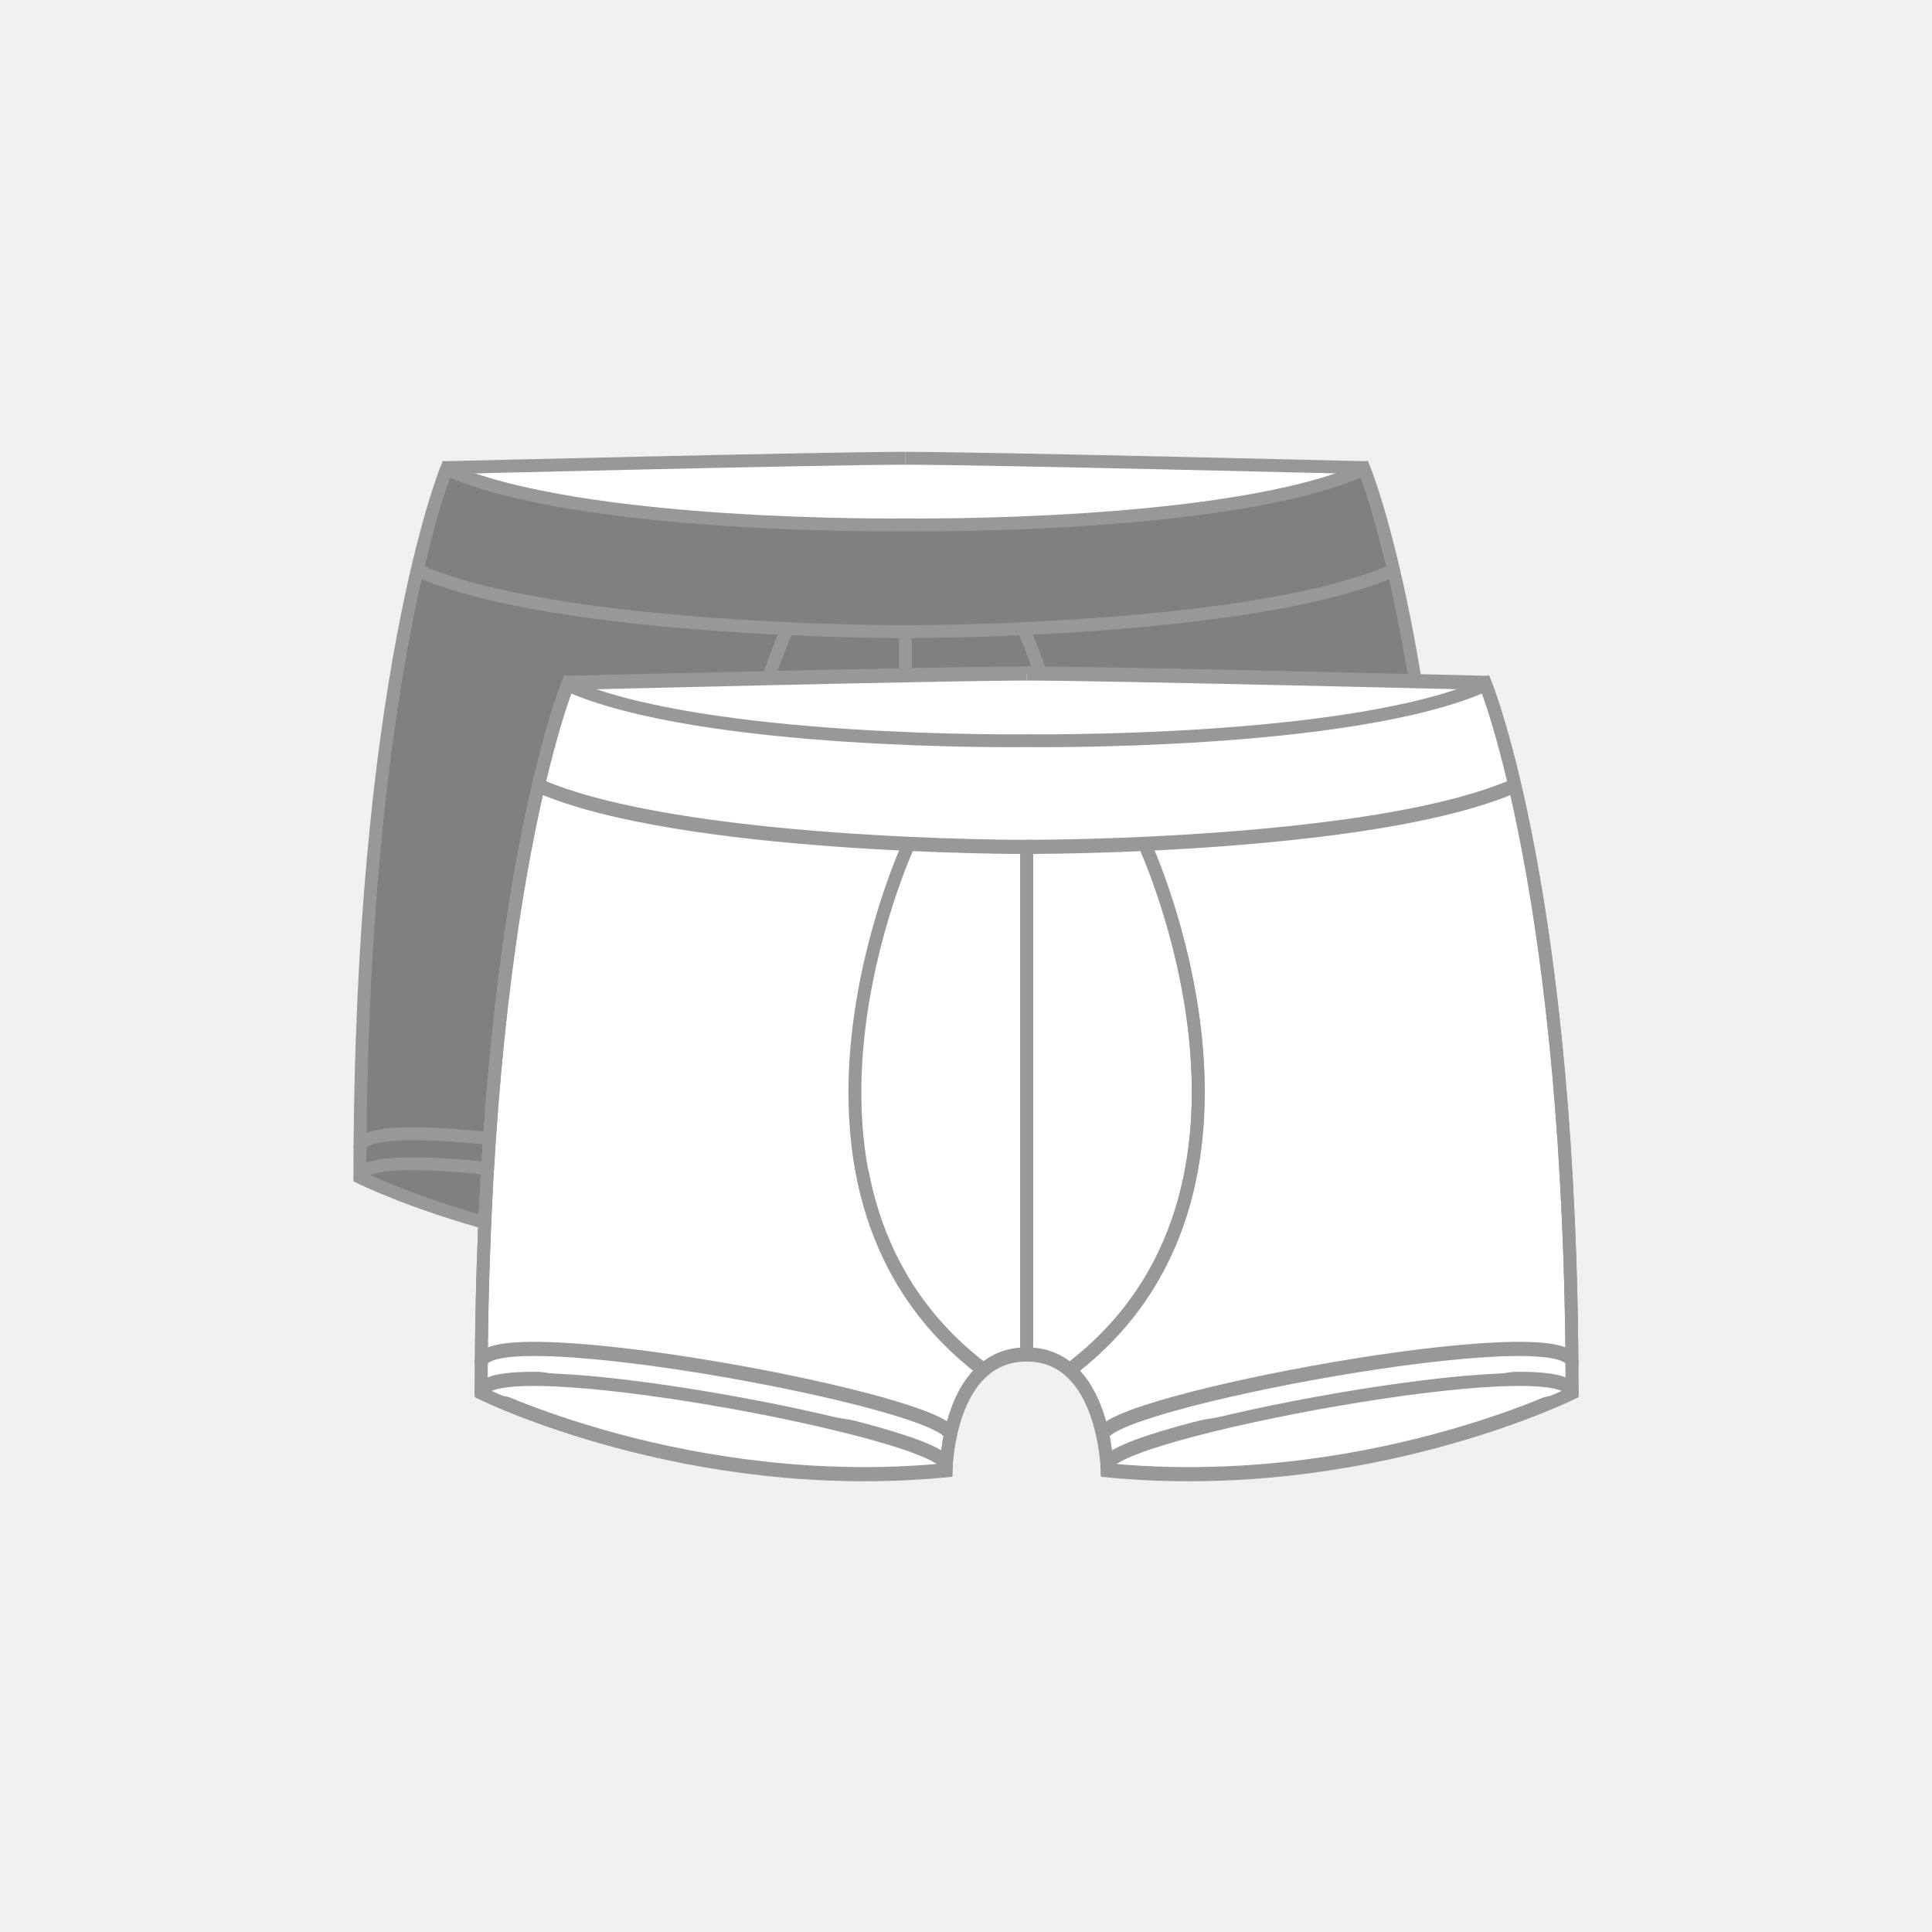
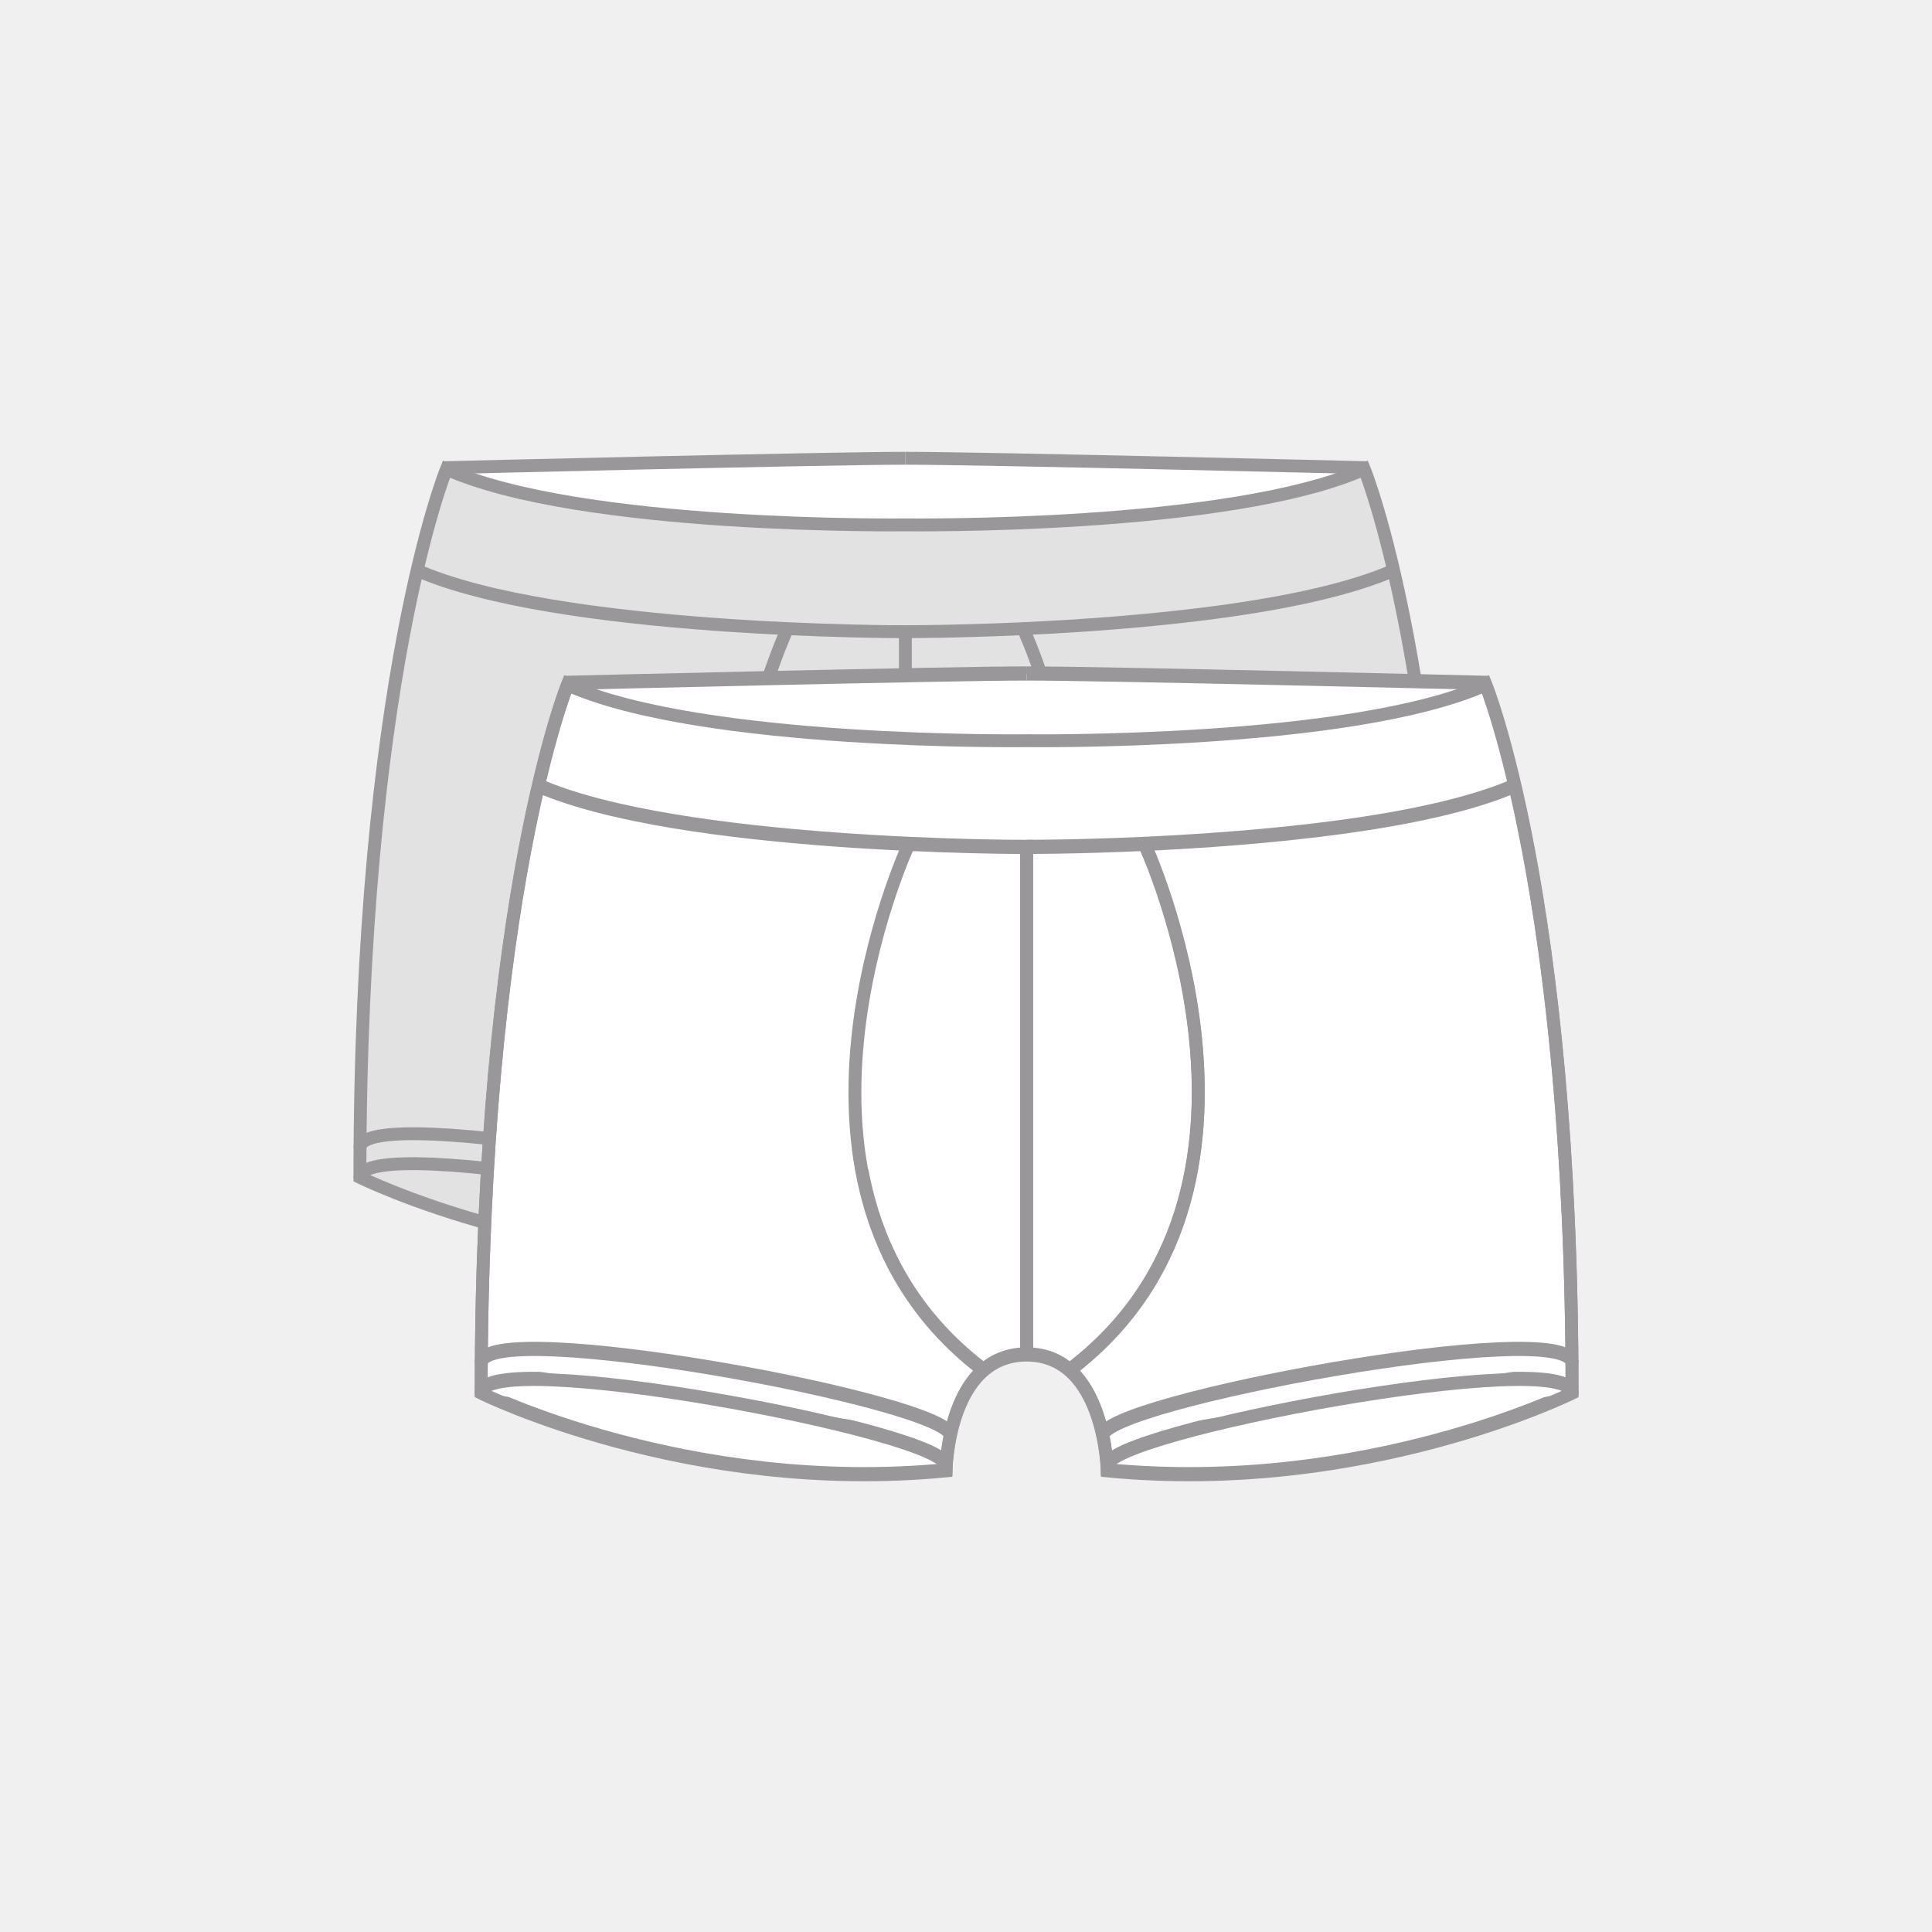
<svg xmlns="http://www.w3.org/2000/svg" version="1.1" x="0px" y="0px" viewBox="0 0 75 75" enable-background="new 0 0 75 75" xml:space="preserve">
  <g id="Titles" display="none">
    <text transform="matrix(1 0 0 1 46.2168 5.3301)" display="inline">
      <tspan x="0" y="0" fill="#9B9694" font-family="'CircularAirPro-Bold'" font-size="4.4">B</tspan>
      <tspan x="2.702" y="0" fill="#9B9694" font-family="'CircularAirPro-Bold'" font-size="4.4">ox</tspan>
      <tspan x="7.454" y="0" fill="#9B9694" font-family="'CircularAirPro-Bold'" font-size="4.4">e</tspan>
      <tspan x="9.887" y="0" fill="#9B9694" font-family="'CircularAirPro-Bold'" font-size="4.4">r</tspan>
      <tspan x="11.633" y="0" fill="#9B9694" font-family="'CircularAirPro-Bold'" font-size="4.4">s</tspan>
    </text>
  </g>
  <g id="OC_Mens">
    <g>
      <path fill="#FFFFFF" d="M38.103,17.748c-6.429,0.116-12.858,0.233-19.287,0.352c-1.608,0.029-1.612,2.529,0,2.5    c6.429-0.118,12.858-0.235,19.287-0.352C39.709,20.219,39.715,17.719,38.103,17.748" />
      <path fill="#FFFFFF" d="M51.821,18.225c-4.734-0.095-9.514-0.384-14.244-0.104c-1.6,0.093-1.61,2.594,0,2.5    c4.73-0.28,9.51,0.009,14.244,0.104C53.43,20.757,53.43,18.257,51.821,18.225" />
-       <path fill="grey" stroke="#99979A" stroke-width="0.5" stroke-miterlimit="10" d="M52.962,18.213    c-5.237,2.334-17.816,2.162-17.816,2.162s-12.58,0.172-17.816-2.162c0,0-3.358,8.195-3.358,27.491c0,0,8.025,3.985,18.044,3.018    c0,0,0.068-4.496,3.13-4.496c3.039,0,3.13,4.496,3.13,4.496c10.018,0.968,18.044-3.018,18.044-3.018    C56.32,26.408,52.962,18.213,52.962,18.213z" />
+       <path fill="#E2E2E2" stroke="#99979A" stroke-width="0.5" stroke-miterlimit="10" d="M52.962,18.213    c-5.237,2.334-17.816,2.162-17.816,2.162s-12.58,0.172-17.816-2.162c0,0-3.358,8.195-3.358,27.491c0,0,8.025,3.985,18.044,3.018    c0,0,0.068-4.496,3.13-4.496c3.039,0,3.13,4.496,3.13,4.496c10.018,0.968,18.044-3.018,18.044-3.018    C56.32,26.408,52.962,18.213,52.962,18.213z" />
      <path fill="none" stroke="#99979A" stroke-width="0.5" stroke-miterlimit="10" d="M13.972,45.733    c0-1.894,18.235,1.527,18.043,2.816" />
      <path fill="none" stroke="#99979A" stroke-width="0.5" stroke-miterlimit="10" d="M13.972,44.57    c0-1.894,18.404,1.527,18.213,2.816" />
      <path fill="none" stroke="#99979A" stroke-width="0.5" stroke-miterlimit="10" d="M54.16,22.115    c-3.422,1.524-9.994,2.085-14.441,2.289c-2.668,0.123-4.573,0.118-4.573,0.118" />
      <path fill="none" stroke="#99979A" stroke-width="0.5" stroke-miterlimit="10" d="M17.247,18.156c0,0,14.853-0.366,17.899-0.366" />
      <path fill="none" stroke="#99979A" stroke-width="0.5" stroke-miterlimit="10" d="M53.046,18.156c0,0-14.854-0.366-17.9-0.366" />
      <path fill="none" stroke="#99979A" stroke-width="0.5" stroke-miterlimit="10" d="M39.72,24.402c0,0,6.28,13.513-2.935,20.451" />
      <path fill="none" stroke="#99979A" stroke-width="0.5" stroke-miterlimit="10" d="M30.569,24.402c0,0-6.28,13.513,2.935,20.451" />
      <path fill="none" stroke="#99979A" stroke-width="0.5" stroke-miterlimit="10" d="M35.146,44.226V24.523    c0,0-13.537,0.031-19.013-2.408" />
      <path fill="none" stroke="#99979A" stroke-width="0.5" stroke-miterlimit="10" d="M56.321,45.733    c0-1.894-18.235,1.527-18.043,2.816" />
      <path fill="none" stroke="#99979A" stroke-width="0.5" stroke-miterlimit="10" d="M56.321,44.57    c0-1.894-18.405,1.527-18.213,2.816" />
      <path fill="#FFFFFF" d="M42.811,27.327c-6.43,0.116-12.858,0.233-19.287,0.352" />
      <path fill="#FFFFFF" d="M42.811,26.077c-6.43,0.116-12.858,0.233-19.287,0.352c-1.608,0.029-1.612,2.529,0,2.5    c6.429-0.118,12.857-0.235,19.287-0.352C44.417,28.548,44.423,26.048,42.811,26.077" />
      <path fill="#FFFFFF" d="M56.529,27.805c-2.892-0.059-5.784-0.116-8.677-0.175c-1.856-0.037-3.717-0.073-5.568,0.069" />
      <path fill="#FFFFFF" d="M56.529,26.555c-4.734-0.096-9.514-0.385-14.245-0.105c-1.599,0.094-1.609,2.594,0,2.5    c4.731-0.279,9.51,0.01,14.245,0.105C58.138,29.086,58.138,26.586,56.529,26.555" />
      <path fill="#FFFFFF" d="M57.669,26.542c-5.236,2.334-17.815,2.162-17.815,2.162s-12.58,0.172-17.816-2.162    c0,0-3.358,8.195-3.358,27.491c0,0,8.025,3.985,18.043,3.018c0,0,0.068-4.497,3.131-4.497c3.039,0,3.13,4.497,3.13,4.497    c10.018,0.968,18.043-3.018,18.043-3.018C61.027,34.737,57.669,26.542,57.669,26.542" />
      <path fill="none" stroke="#99979A" stroke-width="0.5" stroke-miterlimit="10" d="M57.669,26.542    c-5.236,2.334-17.815,2.162-17.815,2.162s-12.58,0.172-17.816-2.162c0,0-3.358,8.195-3.358,27.491c0,0,8.025,3.985,18.043,3.018    c0,0,0.068-4.497,3.131-4.497c3.039,0,3.13,4.497,3.13,4.497c10.018,0.968,18.043-3.018,18.043-3.018    C61.027,34.737,57.669,26.542,57.669,26.542z" />
      <path fill="#FFFFFF" d="M18.68,54.062c0-1.894,18.235,1.527,18.043,2.816" />
      <path fill="none" stroke="#99979A" stroke-width="0.5" stroke-miterlimit="10" d="M18.68,54.062    c0-1.894,18.235,1.527,18.043,2.816" />
      <path fill="#FFFFFF" d="M18.68,52.898c0-1.893,18.404,1.528,18.213,2.817" />
      <path fill="none" stroke="#99979A" stroke-width="0.5" stroke-miterlimit="10" d="M18.68,52.898    c0-1.893,18.404,1.528,18.213,2.817" />
      <path fill="#FFFFFF" d="M58.868,30.444c-3.423,1.524-9.994,2.084-14.441,2.29c-2.668,0.123-4.573,0.117-4.573,0.117" />
      <path fill="none" stroke="#99979A" stroke-width="0.5" stroke-miterlimit="10" d="M58.868,30.444    c-3.423,1.524-9.994,2.084-14.441,2.29c-2.668,0.123-4.573,0.117-4.573,0.117" />
      <path fill="#FFFFFF" d="M21.955,26.485c0,0,14.853-0.366,17.899-0.366" />
      <path fill="none" stroke="#99979A" stroke-width="0.5" stroke-miterlimit="10" d="M21.955,26.485c0,0,14.853-0.366,17.899-0.366" />
      <path fill="#FFFFFF" d="M57.753,26.485c0,0-14.853-0.366-17.899-0.366" />
      <path fill="none" stroke="#99979A" stroke-width="0.5" stroke-miterlimit="10" d="M57.753,26.485c0,0-14.853-0.366-17.899-0.366" />
      <path fill="#FFFFFF" d="M44.428,32.732c0,0,6.279,13.512-2.936,20.45" />
      <path fill="none" stroke="#99979A" stroke-width="0.5" stroke-miterlimit="10" d="M44.428,32.732c0,0,6.279,13.512-2.936,20.45" />
      <path fill="#FFFFFF" d="M35.276,32.732c0,0-6.279,13.512,2.936,20.45" />
      <path fill="none" stroke="#99979A" stroke-width="0.5" stroke-miterlimit="10" d="M35.276,32.732c0,0-6.279,13.512,2.936,20.45" />
      <path fill="#FFFFFF" d="M39.854,52.553v-19.7c0,0-13.537,0.031-19.014-2.408" />
      <path fill="none" stroke="#99979A" stroke-width="0.5" stroke-miterlimit="10" d="M39.854,52.553v-19.7    c0,0-13.537,0.031-19.014-2.408" />
      <path fill="#FFFFFF" d="M61.028,54.062c0-1.894-18.234,1.527-18.043,2.816" />
      <path fill="none" stroke="#99979A" stroke-width="0.5" stroke-miterlimit="10" d="M61.028,54.062    c0-1.894-18.234,1.527-18.043,2.816" />
      <path fill="#FFFFFF" d="M61.028,52.898c0-1.893-18.404,1.528-18.212,2.817" />
      <path fill="none" stroke="#99979A" stroke-width="0.5" stroke-miterlimit="10" d="M61.028,52.898    c0-1.893-18.404,1.528-18.212,2.817" />
      <path fill="#FFFFFF" d="M42.811,26.127c-6.43,0.116-12.858,0.233-19.287,0.352c-1.608,0.029-1.612,2.529,0,2.5    c6.429-0.118,12.857-0.235,19.287-0.352C44.417,28.598,44.423,26.098,42.811,26.127" />
      <path fill="#FFFFFF" d="M56.529,26.604c-4.734-0.096-9.514-0.385-14.245-0.104c-1.599,0.093-1.609,2.594,0,2.5    c4.731-0.28,9.51,0.009,14.245,0.104C58.138,29.136,58.138,26.636,56.529,26.604" />
      <path fill="none" stroke="#99979A" stroke-width="0.5" stroke-miterlimit="10" d="M57.669,26.593    c-5.236,2.333-17.815,2.161-17.815,2.161s-12.58,0.172-17.816-2.161c0,0-3.358,8.195-3.358,27.49c0,0,8.025,3.985,18.043,3.018    c0,0,0.068-4.496,3.131-4.496c3.039,0,3.13,4.496,3.13,4.496c10.018,0.968,18.043-3.018,18.043-3.018    C61.027,34.788,57.669,26.593,57.669,26.593z" />
      <path fill="none" stroke="#99979A" stroke-width="0.5" stroke-miterlimit="10" d="M18.68,54.111    c0-1.893,18.235,1.528,18.043,2.818" />
      <path fill="none" stroke="#99979A" stroke-width="0.5" stroke-miterlimit="10" d="M18.68,52.949    c0-1.894,18.404,1.527,18.213,2.817" />
      <path fill="none" stroke="#99979A" stroke-width="0.5" stroke-miterlimit="10" d="M58.868,30.494    c-3.423,1.524-9.994,2.085-14.441,2.29c-2.668,0.122-4.573,0.117-4.573,0.117" />
      <path fill="none" stroke="#99979A" stroke-width="0.5" stroke-miterlimit="10" d="M21.955,26.535c0,0,14.853-0.366,17.899-0.366" />
      <path fill="none" stroke="#99979A" stroke-width="0.5" stroke-miterlimit="10" d="M57.753,26.535c0,0-14.853-0.366-17.899-0.366" />
      <path fill="none" stroke="#99979A" stroke-width="0.5" stroke-miterlimit="10" d="M44.428,32.781c0,0,6.279,13.513-2.936,20.451" />
      <path fill="none" stroke="#99979A" stroke-width="0.5" stroke-miterlimit="10" d="M35.276,32.781c0,0-6.279,13.513,2.936,20.451" />
      <path fill="none" stroke="#99979A" stroke-width="0.5" stroke-miterlimit="10" d="M39.854,52.604V32.902    c0,0-13.537,0.031-19.014-2.408" />
      <path fill="none" stroke="#99979A" stroke-width="0.5" stroke-miterlimit="10" d="M61.028,54.111    c0-1.893-18.234,1.528-18.043,2.818" />
      <path fill="none" stroke="#99979A" stroke-width="0.5" stroke-miterlimit="10" d="M61.028,52.949    c0-1.894-18.404,1.527-18.212,2.817" />
    </g>
  </g>
</svg>
